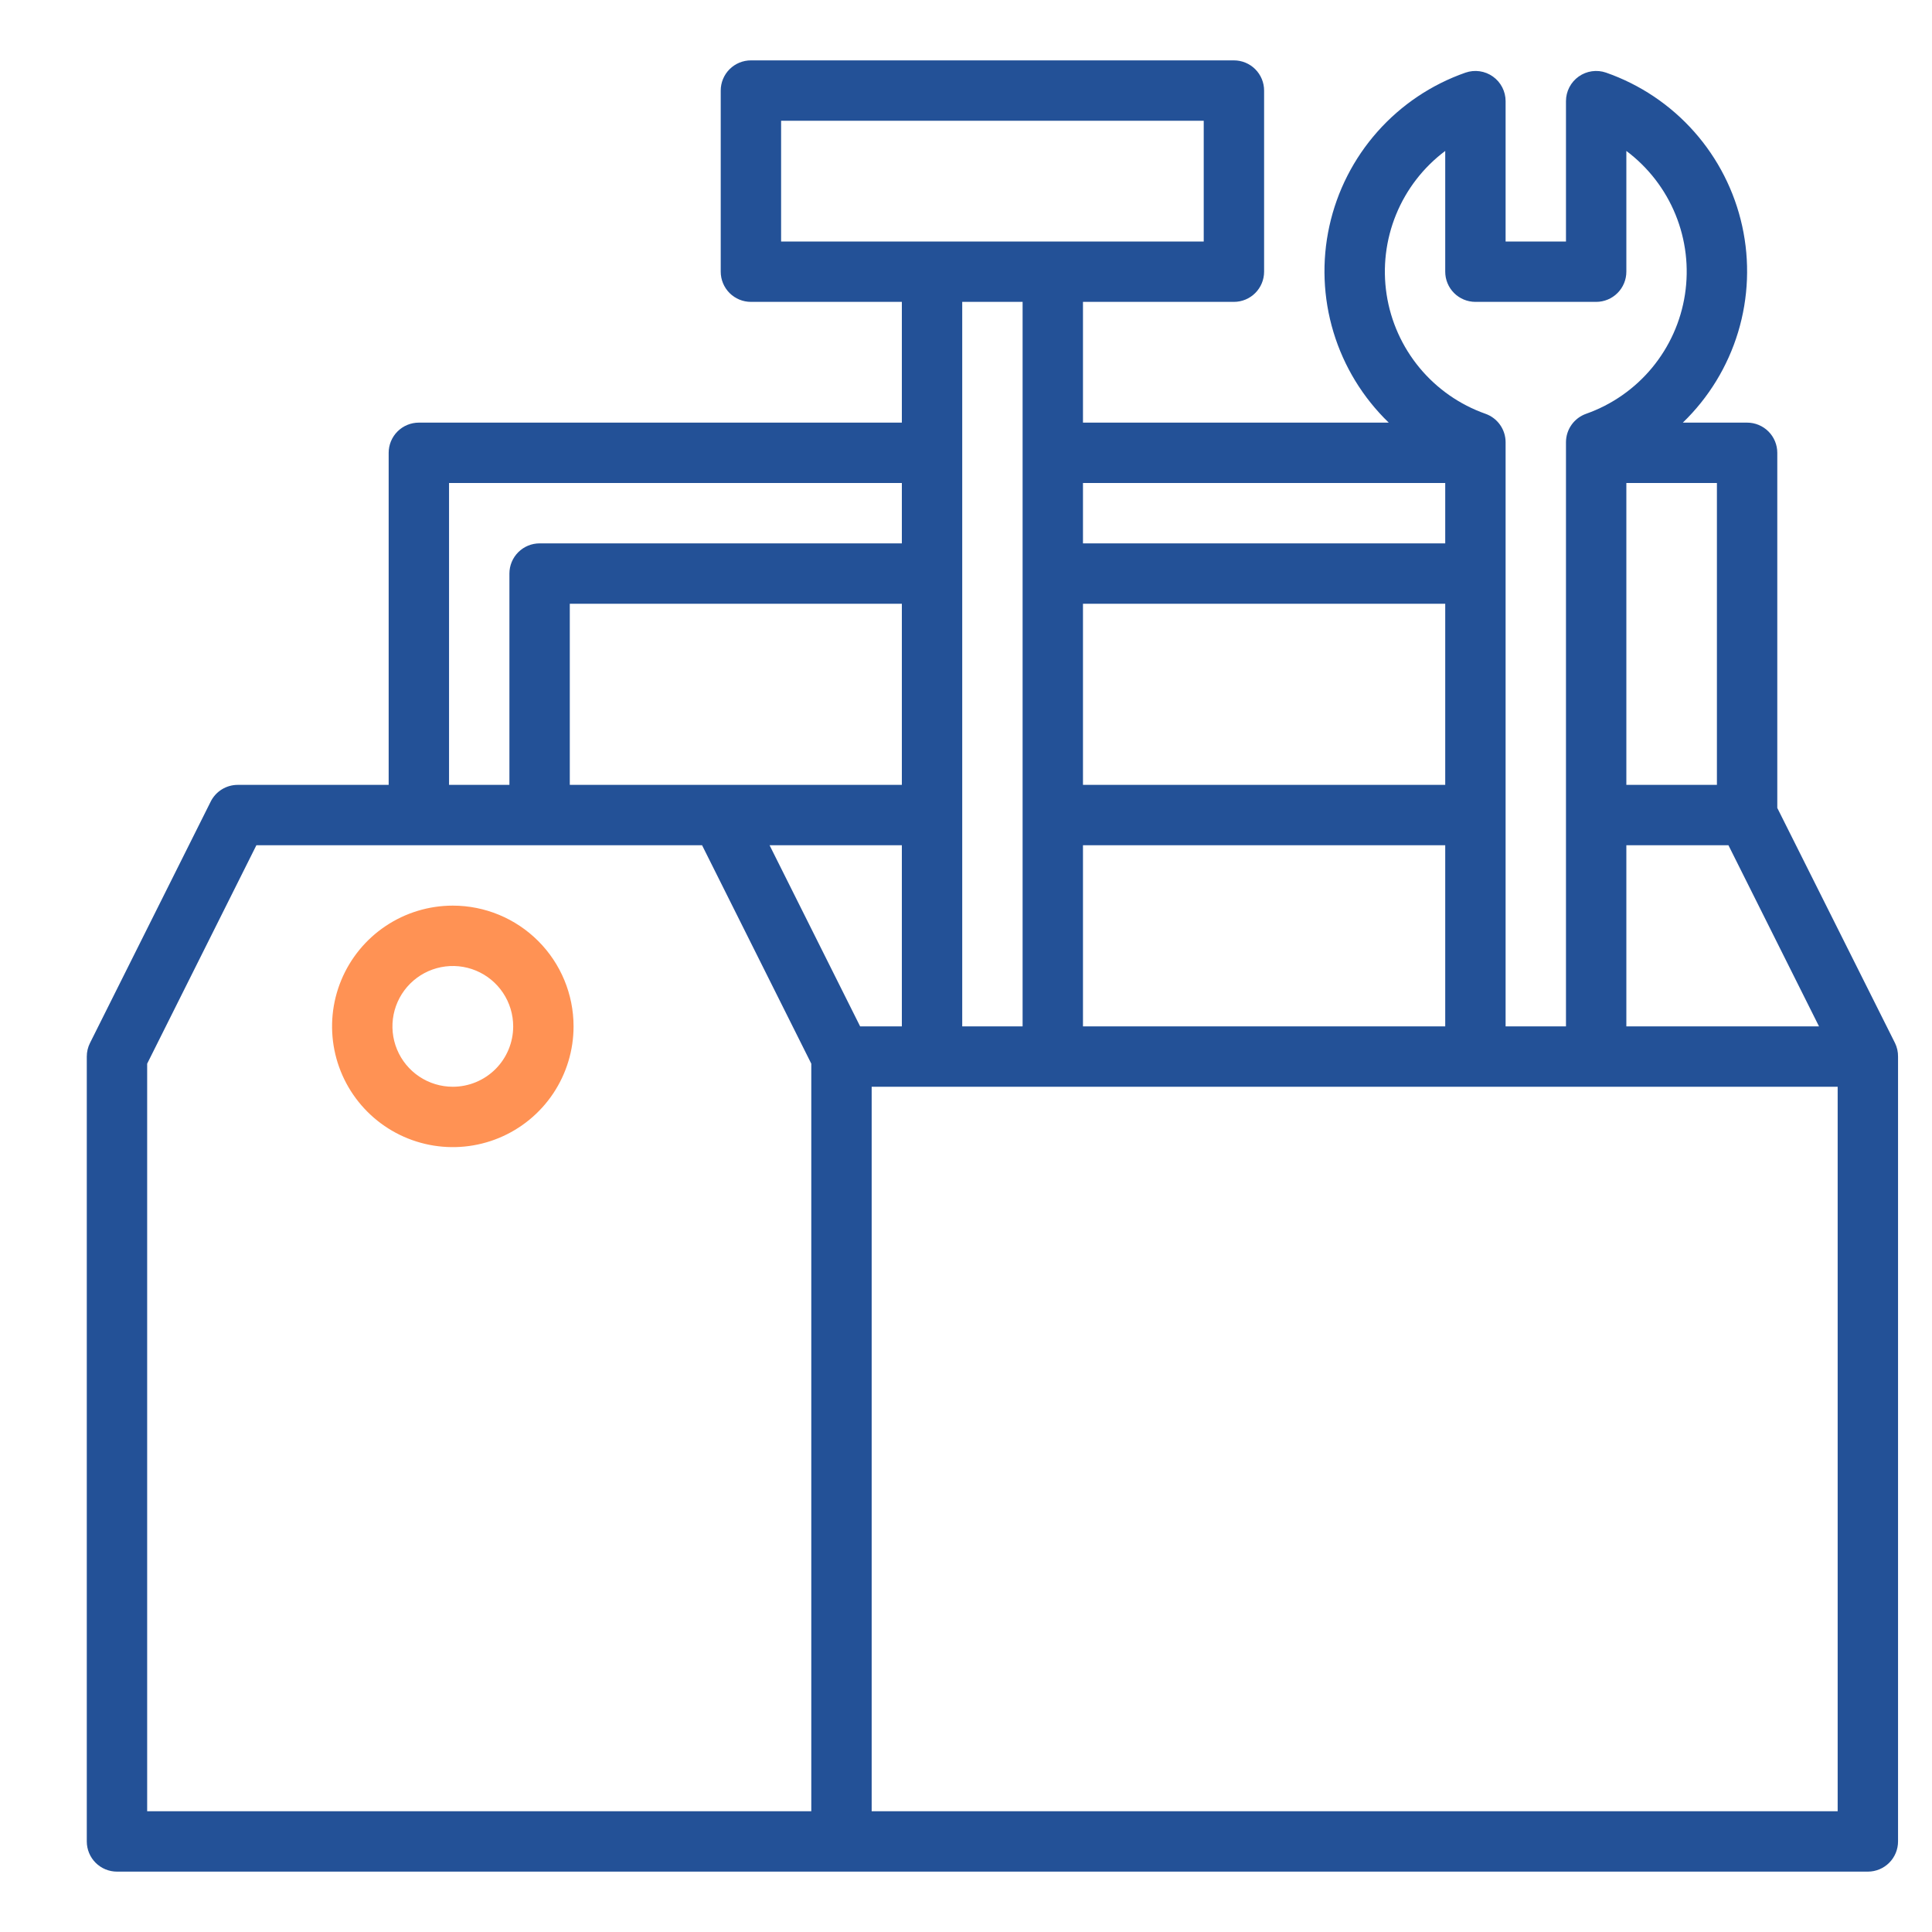
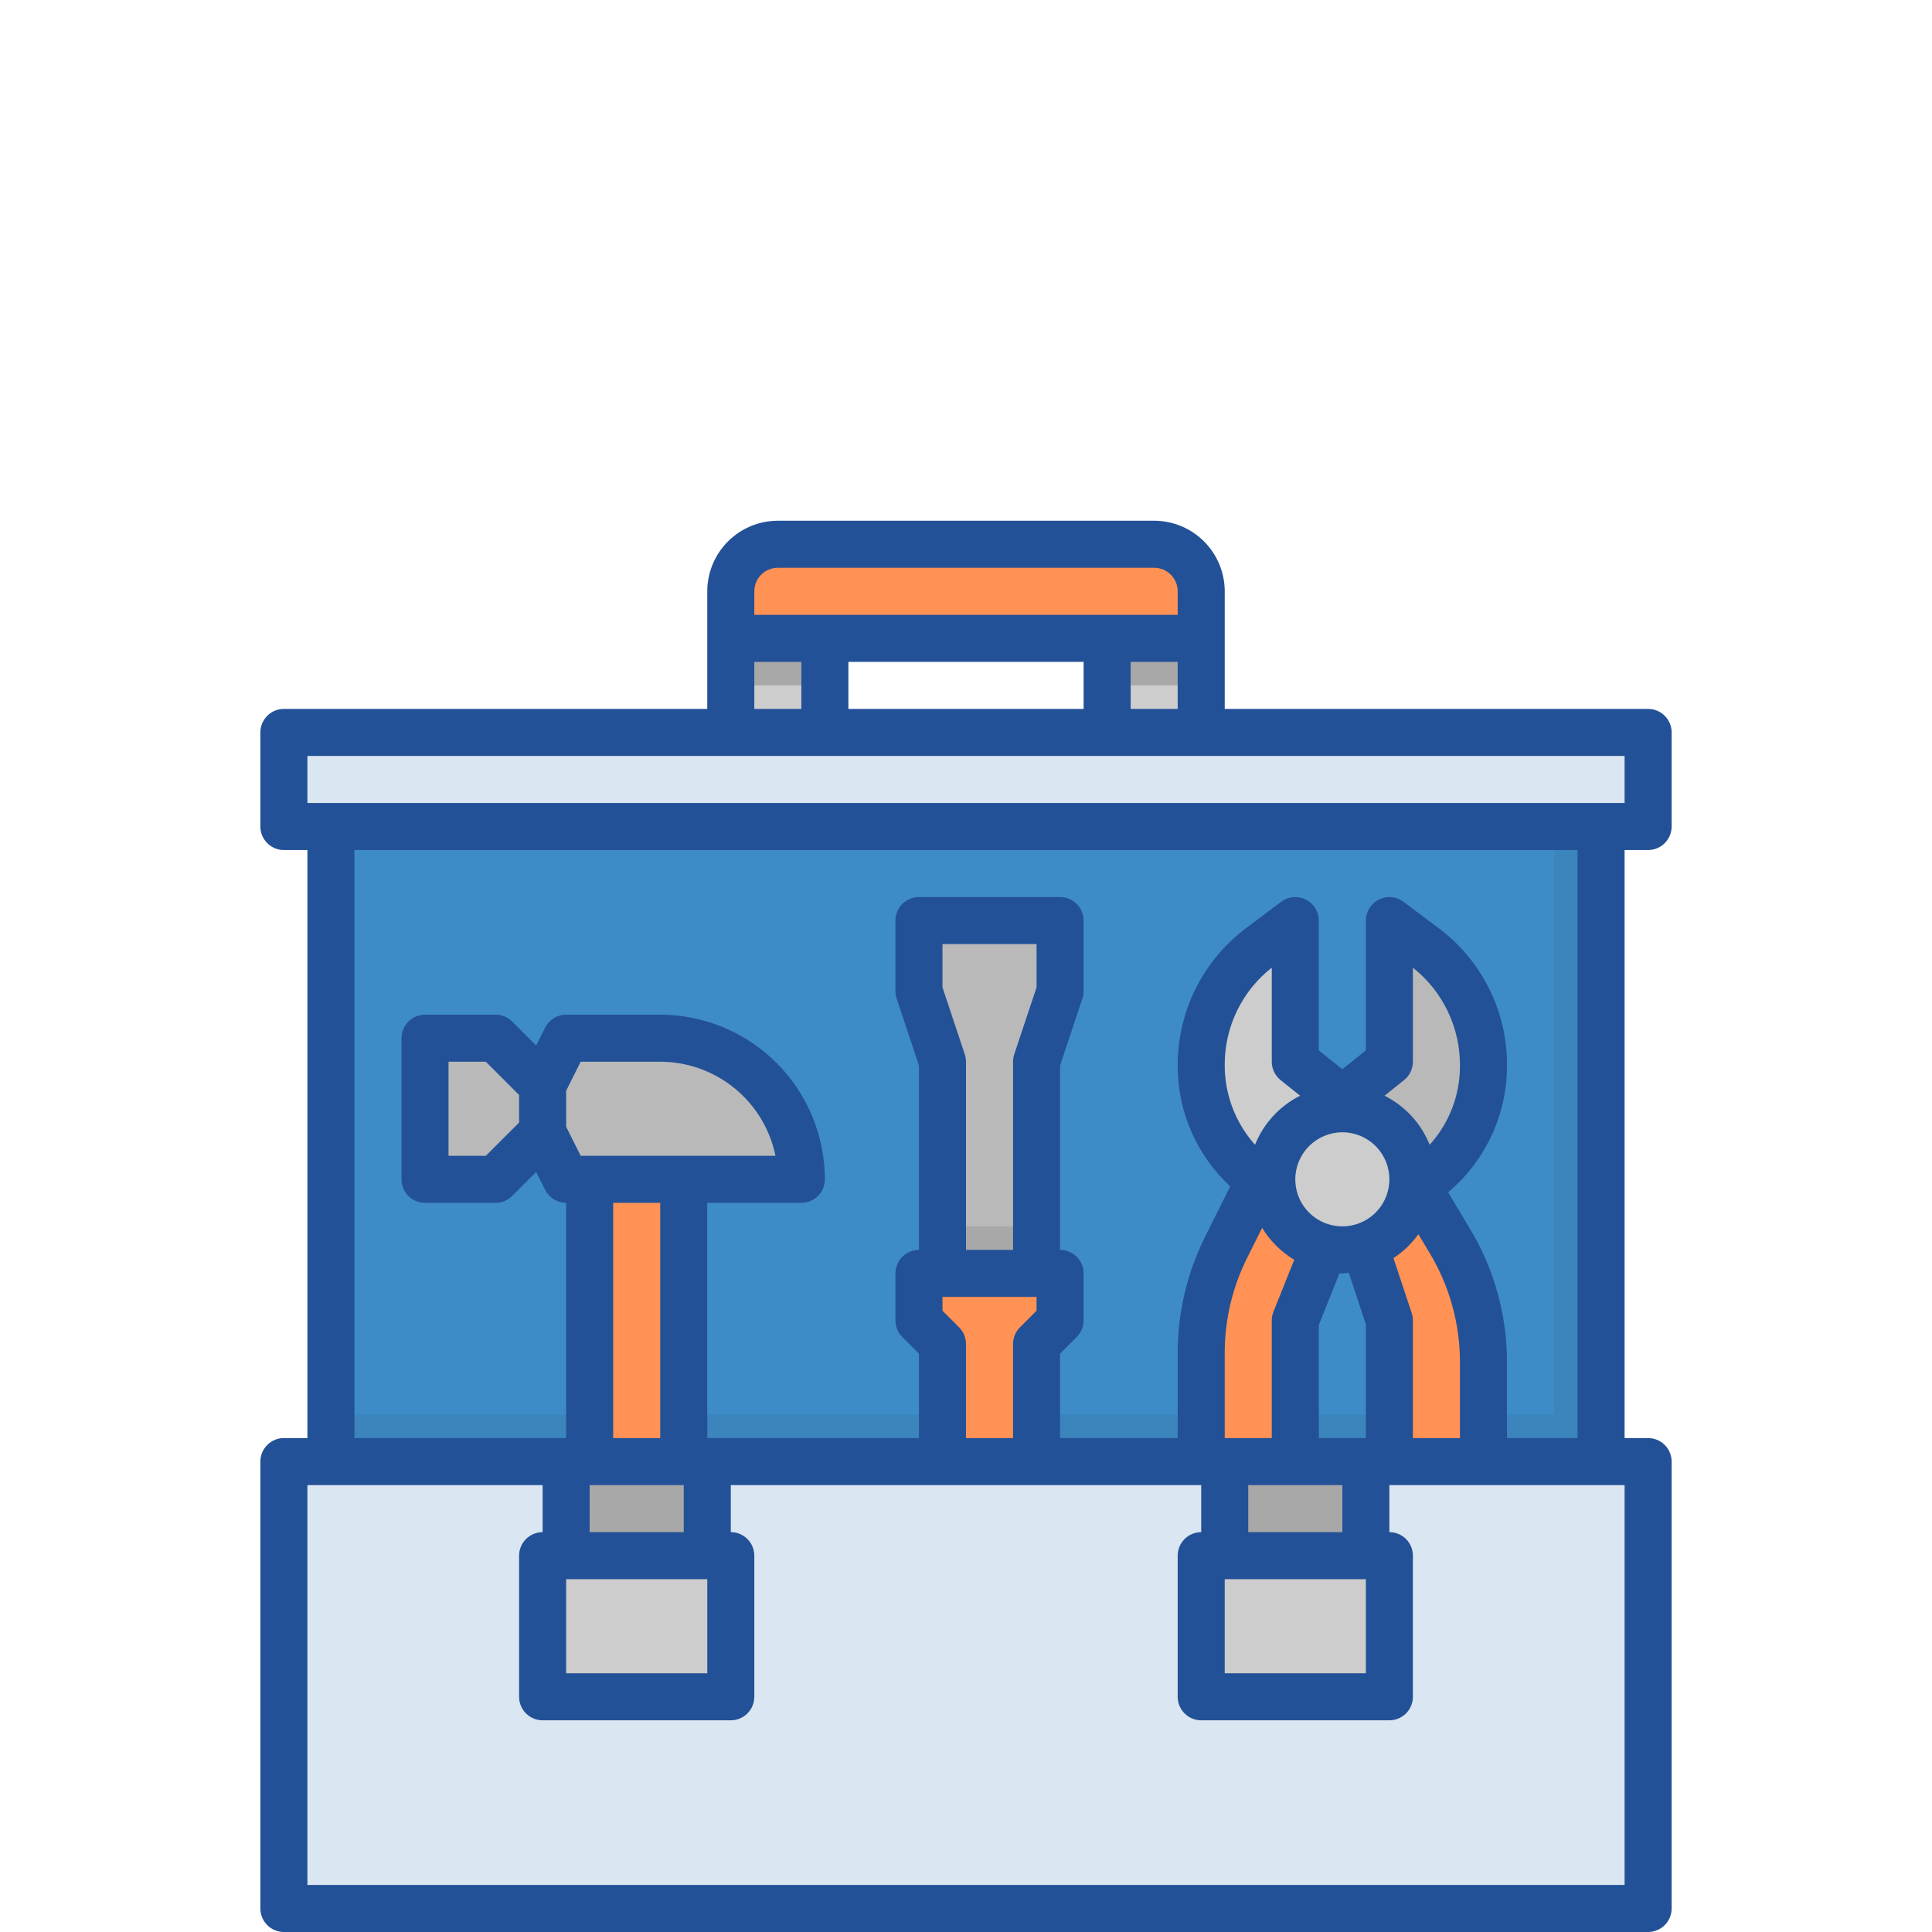
- <svg xmlns="http://www.w3.org/2000/svg" width="512" height="512" viewBox="0 0 512 512" fill="none">
-   <path d="M120 240C113.671 240 107.484 241.877 102.222 245.393C96.959 248.909 92.858 253.907 90.436 259.754C88.014 265.601 87.38 272.035 88.615 278.243C89.85 284.45 92.897 290.152 97.373 294.627C101.848 299.103 107.55 302.15 113.757 303.385C119.965 304.62 126.399 303.986 132.246 301.564C138.093 299.142 143.091 295.041 146.607 289.778C150.123 284.516 152 278.329 152 272C152 263.513 148.629 255.374 142.627 249.373C136.626 243.371 128.487 240 120 240ZM120 288C116.836 288 113.742 287.062 111.111 285.304C108.48 283.545 106.429 281.047 105.218 278.123C104.007 275.199 103.69 271.982 104.307 268.879C104.925 265.775 106.449 262.924 108.686 260.686C110.924 258.449 113.775 256.925 116.879 256.307C119.982 255.69 123.199 256.007 126.123 257.218C129.047 258.429 131.545 260.48 133.304 263.111C135.062 265.742 136 268.835 136 272C136 276.243 134.314 280.313 131.314 283.314C128.313 286.314 124.243 288 120 288Z" fill="#FF9254" />
-   <path d="M502.2 276.424L471 214.112V120C471 117.878 470.157 115.843 468.657 114.343C467.157 112.843 465.122 112 463 112H445.968C452.818 105.388 457.861 97.133 460.616 88.02C463.371 78.907 463.747 69.24 461.707 59.941C459.668 50.641 455.281 42.019 448.964 34.896C442.648 27.773 434.612 22.386 425.624 19.248C424.419 18.83 423.131 18.705 421.869 18.886C420.606 19.066 419.405 19.546 418.365 20.285C417.325 21.024 416.477 22.001 415.892 23.134C415.307 24.268 415.001 25.524 415 26.8V64H399V26.8C398.999 25.524 398.693 24.268 398.108 23.134C397.523 22.001 396.675 21.024 395.635 20.285C394.595 19.546 393.394 19.066 392.131 18.886C390.869 18.705 389.581 18.83 388.376 19.248C379.388 22.386 371.352 27.773 365.036 34.896C358.719 42.019 354.332 50.641 352.293 59.941C350.253 69.24 350.629 78.907 353.384 88.02C356.139 97.133 361.182 105.388 368.032 112H287V80H327C329.122 80 331.157 79.157 332.657 77.657C334.157 76.157 335 74.122 335 72V24C335 21.878 334.157 19.843 332.657 18.343C331.157 16.843 329.122 16 327 16H199C196.878 16 194.843 16.843 193.343 18.343C191.843 19.843 191 21.878 191 24V72C191 74.122 191.843 76.157 193.343 77.657C194.843 79.157 196.878 80 199 80H239V112H111C108.878 112 106.843 112.843 105.343 114.343C103.843 115.843 103 117.878 103 120V208H63C61.513 207.999 60.056 208.413 58.791 209.194C57.526 209.976 56.505 211.094 55.84 212.424L23.84 276.424C23.286 277.535 22.999 278.759 23 280V488C23 490.122 23.843 492.157 25.343 493.657C26.843 495.157 28.878 496 31 496H495C497.122 496 499.157 495.157 500.657 493.657C502.157 492.157 503 490.122 503 488V280C503.014 278.762 502.74 277.538 502.2 276.424ZM482.056 272H431V224H458.056L482.056 272ZM455 208H431V128H455V208ZM383 40V72C383 74.122 383.843 76.157 385.343 77.657C386.843 79.157 388.878 80 391 80H423C425.122 80 427.157 79.157 428.657 77.657C430.157 76.157 431 74.122 431 72V40C436.788 44.338 441.291 50.165 444.027 56.861C446.763 63.557 447.63 70.87 446.537 78.02C445.443 85.17 442.429 91.889 437.816 97.461C433.203 103.032 427.164 107.247 420.344 109.656C418.782 110.206 417.429 111.227 416.472 112.578C415.515 113.929 415 115.544 415 117.2V272H399V117.2C399 115.544 398.485 113.929 397.528 112.578C396.571 111.227 395.218 110.206 393.656 109.656C386.836 107.247 380.797 103.032 376.184 97.461C371.571 91.889 368.557 85.17 367.463 78.02C366.37 70.87 367.237 63.557 369.973 56.861C372.709 50.165 377.212 44.338 383 40V40ZM287 160H383V208H287V160ZM287 224H383V272H287V224ZM383 128V144H287V128H383ZM207 32H319V64H207V32ZM271 80V272H255V80H271ZM151 208V160H239V208H151ZM119 128H239V144H143C140.878 144 138.843 144.843 137.343 146.343C135.843 147.843 135 149.878 135 152V208H119V128ZM215 480H39V281.888L67.944 224H186.056L215 281.888V480ZM203.944 224H239V272H227.944L203.944 224ZM231 480V288H487V480H231Z" fill="#235197" />
+ <svg xmlns="http://www.w3.org/2000/svg" width="400" height="400" viewBox="0 0 400 400" fill="none">
+   <path d="M68.516 166.25H331.484V312.344H68.516V166.25Z" fill="#3B84BC" />
+   <path d="M68.516 166.25H321.745V292.865H68.516V166.25Z" fill="#3E8CC7" />
+   <path d="M58.776 302.604H341.224V395.13H58.776V302.604Z" fill="#DAE6F1" />
+   <path d="M58.776 151.641H341.224V171.12H58.776V151.641Z" fill="#DAE6F1" />
+   <path d="M161.042 112.682H238.958C241.541 112.682 244.019 113.708 245.845 115.535C247.672 117.362 248.698 119.839 248.698 122.422V132.161H151.302V122.422C151.302 119.839 152.328 117.362 154.155 115.535C155.981 113.708 158.459 112.682 161.042 112.682V112.682Z" fill="#FF9254" />
+   <path d="M151.302 132.161H170.781V151.641H151.302V132.161Z" fill="#A8A8A8" />
+   <path d="M229.219 132.161H248.698V151.641H229.219V132.161Z" fill="#A8A8A8" />
+   <path d="M117.214 302.604H146.432V322.083H117.214V302.604Z" fill="#A8A8A8" />
+   <path d="M112.344 322.083H151.302V351.302H112.344V322.083Z" fill="#CDCDCD" />
+   <path d="M253.568 302.604H282.786V322.083H253.568V302.604Z" fill="#A8A8A8" />
+   <path d="M117.214 317.214H146.432V322.083H117.214V317.214Z" fill="#9B9B9B" />
+   <path d="M253.568 317.214H282.786V322.083H253.568V317.214Z" fill="#9B9B9B" />
+   <path d="M248.698 322.083H287.656V351.302H248.698V322.083Z" fill="#CDCDCD" />
+   <path d="M122.083 244.167H141.562V302.604H122.083V244.167Z" fill="#FF9254" />
+   <path d="M122.083 244.167H141.562V253.906H122.083V244.167Z" fill="#FF9254" />
+   <path d="M136.693 214.948H117.214L112.344 224.687L102.604 214.948H87.995V244.167H102.604L112.344 234.427L117.214 244.167H165.911C165.911 236.417 162.833 228.985 157.353 223.506C151.874 218.026 144.442 214.948 136.693 214.948Z" fill="#CDCDCD" />
+   <path d="M136.693 219.818H117.214L112.344 229.557L102.604 219.818H87.995V244.167H102.604L112.344 234.427L117.214 244.167H165.473C164.326 237.362 160.807 231.183 155.538 226.726C150.27 222.269 143.594 219.821 136.693 219.818V219.818Z" fill="#B9B9B9" />
+   <path d="M214.609 302.604H195.13V278.255L190.26 273.385V263.646H219.479V273.385L214.609 278.255V302.604Z" fill="#FF9254" />
+   <path d="M214.609 263.646H195.13V219.818L190.26 205.208V190.599H219.479V205.208L214.609 219.818V263.646Z" fill="#B9B9B9" />
+   <path d="M268.177 302.604H248.698V280.011C248.698 272.451 250.458 264.995 253.839 258.233L263.307 239.297L277.917 249.037L268.177 273.385V302.604Z" fill="#FF9254" />
+   <path d="M307.135 302.604H287.656V273.385L277.917 244.167H292.526L300.196 256.95C304.737 264.518 307.136 273.179 307.135 282.005V302.604Z" fill="#FF9254" />
+   <path d="M307.135 220.742V220.295C307.135 215.611 306.045 210.991 303.95 206.801C301.855 202.611 298.814 198.967 295.066 196.157L287.656 190.599V219.818L263.307 239.297L277.917 258.776L296.622 243.188C299.913 240.446 302.56 237.014 304.377 233.135C306.194 229.256 307.136 225.025 307.135 220.742V220.742Z" fill="#B9B9B9" />
+   <path d="M277.917 258.776L259.211 243.188C255.921 240.446 253.273 237.014 251.456 233.135C249.64 229.256 248.698 225.025 248.698 220.742V220.295C248.698 215.611 249.789 210.991 251.883 206.801C253.978 202.611 257.02 198.967 260.767 196.157L268.177 190.599V219.818L287.656 235.401L277.917 258.776Z" fill="#CDCDCD" />
+   <path d="M195.13 253.906H214.609V263.646H195.13V253.906Z" fill="#A8A8A8" />
+   <path d="M277.917 258.776C285.985 258.776 292.526 252.235 292.526 244.167C292.526 236.098 285.985 229.557 277.917 229.557C269.848 229.557 263.307 236.098 263.307 244.167C263.307 252.235 269.848 258.776 277.917 258.776Z" fill="#CDCDCD" />
+   <path d="M122.083 292.865H131.823H141.562V302.604H122.083V292.865Z" fill="#FF9254" />
+   <path d="M195.13 292.865H214.609V302.604H195.13V292.865Z" fill="#FF9254" />
+   <path d="M248.698 292.865H268.177V302.604H248.698V292.865Z" fill="#FF9254" />
+   <path d="M287.656 292.865H307.135V302.604H287.656V292.865Z" fill="#FF9254" />
+   <path d="M190.26 190.599H219.479V195.469H190.26V190.599Z" fill="#CDCDCD" />
+   <path d="M151.302 141.901H170.781V151.641H151.302V141.901Z" fill="#CDCDCD" />
+   <path d="M229.219 141.901H248.698V151.641H229.219V141.901Z" fill="#CDCDCD" />
+   <path d="M341.224 146.771H253.568V122.422C253.563 118.549 252.023 114.835 249.284 112.096C246.545 109.357 242.832 107.817 238.958 107.812H161.042C157.168 107.817 153.455 109.357 150.716 112.096C147.977 114.835 146.437 118.549 146.432 122.422V146.771H58.776C57.484 146.771 56.246 147.284 55.333 148.197C54.419 149.11 53.906 150.349 53.906 151.641V171.12C53.906 172.411 54.419 173.65 55.333 174.563C56.246 175.477 57.484 175.99 58.776 175.99H63.646V297.734H58.776C57.484 297.734 56.246 298.247 55.333 299.161C54.419 300.074 53.906 301.313 53.906 302.604V395.13C53.906 396.422 54.419 397.66 55.333 398.574C56.246 399.487 57.484 400 58.776 400H341.224C342.515 400 343.754 399.487 344.667 398.574C345.581 397.66 346.094 396.422 346.094 395.13V302.604C346.094 301.313 345.581 300.074 344.667 299.161C343.754 298.247 342.515 297.734 341.224 297.734H336.354V175.99H341.224C342.515 175.99 343.754 175.477 344.667 174.563C345.581 173.65 346.094 172.411 346.094 171.12V151.641C346.094 150.349 345.581 149.11 344.667 148.197C343.754 147.284 342.515 146.771 341.224 146.771ZM175.651 146.771V137.031H224.349V146.771H175.651ZM234.089 137.031H243.828V146.771H234.089V137.031ZM156.172 122.422C156.173 121.131 156.686 119.892 157.599 118.979C158.512 118.066 159.75 117.553 161.042 117.552H238.958C240.25 117.553 241.488 118.066 242.401 118.979C243.314 119.892 243.827 121.131 243.828 122.422V127.292H156.172V122.422ZM156.172 137.031H165.911V146.771H156.172V137.031ZM336.354 390.26H63.646V307.474H112.344V317.214C111.052 317.214 109.814 317.727 108.9 318.64C107.987 319.553 107.474 320.792 107.474 322.083V351.302C107.474 352.594 107.987 353.832 108.9 354.746C109.814 355.659 111.052 356.172 112.344 356.172H151.302C152.594 356.172 153.832 355.659 154.746 354.746C155.659 353.832 156.172 352.594 156.172 351.302V322.083C156.172 320.792 155.659 319.553 154.746 318.64C153.832 317.727 152.594 317.214 151.302 317.214V307.474H248.698V317.214C247.406 317.214 246.168 317.727 245.254 318.64C244.341 319.553 243.828 320.792 243.828 322.083V351.302C243.828 352.594 244.341 353.832 245.254 354.746C246.168 355.659 247.406 356.172 248.698 356.172H287.656C288.948 356.172 290.186 355.659 291.1 354.746C292.013 353.832 292.526 352.594 292.526 351.302V322.083C292.526 320.792 292.013 319.553 291.1 318.64C290.186 317.727 288.948 317.214 287.656 317.214V307.474H336.354V390.26ZM120.224 239.297L117.214 233.276V225.839L120.224 219.818H136.693C142.304 219.824 147.741 221.765 152.088 225.314C156.435 228.862 159.425 233.801 160.555 239.297H120.224ZM126.953 249.036H136.693V297.734H126.953V249.036ZM117.214 326.953H146.432V346.432H117.214V326.953ZM141.562 317.214H122.083V307.474H141.562V317.214ZM199.748 218.277L195.13 204.417V195.469H214.609V204.417L209.992 218.275C209.825 218.772 209.74 219.293 209.74 219.818V258.776H200V219.818C199.999 219.294 199.914 218.774 199.748 218.277ZM198.573 274.812L195.13 271.369V268.516H214.609V271.369L211.166 274.812C210.714 275.264 210.355 275.801 210.11 276.392C209.866 276.982 209.74 277.616 209.74 278.255V297.734H200V278.255C200 277.616 199.874 276.982 199.629 276.392C199.384 275.801 199.026 275.264 198.573 274.812ZM265.133 223.622L269.174 226.855C264.928 228.989 261.608 232.601 259.838 237.011C255.737 232.419 253.501 226.461 253.568 220.305C253.577 216.458 254.458 212.663 256.145 209.206C257.832 205.749 260.281 202.72 263.307 200.345V219.818C263.307 220.548 263.471 221.269 263.787 221.928C264.104 222.586 264.564 223.165 265.133 223.622ZM302.266 297.734H292.526V273.385C292.525 272.864 292.442 272.345 292.279 271.85L288.501 260.48C290.512 259.164 292.263 257.488 293.666 255.537L296.002 259.44C300.102 266.251 302.267 274.052 302.266 282.003V297.734ZM253.568 326.953H282.786V346.432H253.568V326.953ZM277.917 317.214H258.437V307.474H277.917V317.214ZM273.047 297.734V274.322L277.343 263.588C277.538 263.594 277.72 263.649 277.917 263.649C278.371 263.649 278.797 263.545 279.244 263.515L282.786 274.177V297.734H273.047ZM277.917 234.427C279.843 234.427 281.726 234.998 283.328 236.068C284.929 237.139 286.178 238.66 286.915 240.439C287.652 242.219 287.845 244.177 287.469 246.067C287.093 247.956 286.166 249.691 284.804 251.054C283.441 252.416 281.706 253.343 279.817 253.719C277.927 254.095 275.969 253.902 274.189 253.165C272.41 252.428 270.889 251.179 269.818 249.578C268.748 247.976 268.177 246.093 268.177 244.167C268.18 241.585 269.208 239.109 271.033 237.283C272.859 235.458 275.335 234.43 277.917 234.427ZM295.996 237.014C294.227 232.602 290.907 228.989 286.66 226.855L290.7 223.622C291.27 223.165 291.73 222.586 292.046 221.928C292.362 221.269 292.526 220.548 292.526 219.818V200.343C295.598 202.776 298.073 205.879 299.761 209.415C301.449 212.951 302.306 216.827 302.266 220.745C302.266 226.758 300.031 232.556 295.996 237.014ZM258.22 260.412L261.311 254.208C262.957 256.92 265.24 259.189 267.961 260.819L263.655 271.578C263.426 272.153 263.308 272.766 263.307 273.385V297.734H253.568V280.01C253.573 273.205 255.166 266.494 258.219 260.412H258.22ZM326.615 297.734H312.005V282.003C312.007 272.286 309.362 262.753 304.354 254.427L299.822 246.852C303.687 243.601 306.784 239.535 308.89 234.945C310.997 230.355 312.061 225.355 312.005 220.305C311.993 214.863 310.72 209.499 308.285 204.632C305.851 199.766 302.322 195.529 297.976 192.256L290.578 186.703C289.855 186.16 288.994 185.83 288.094 185.749C287.193 185.668 286.287 185.839 285.478 186.243C284.67 186.648 283.989 187.269 283.514 188.039C283.038 188.808 282.786 189.695 282.786 190.599V217.478L277.917 221.37L273.047 217.478V190.599C273.047 189.695 272.795 188.808 272.32 188.039C271.844 187.269 271.164 186.648 270.355 186.243C269.546 185.839 268.64 185.668 267.74 185.749C266.839 185.83 265.979 186.16 265.255 186.703L257.856 192.253C253.462 195.583 249.906 199.893 247.47 204.839C245.035 209.785 243.788 215.232 243.828 220.745C243.828 225.417 244.793 230.04 246.663 234.322C248.534 238.604 251.269 242.453 254.698 245.628L249.506 256.05C245.781 263.488 243.837 271.691 243.828 280.01V297.734H219.479V280.271L222.922 276.828C223.375 276.376 223.733 275.84 223.978 275.249C224.223 274.658 224.349 274.025 224.349 273.385V263.646C224.349 262.354 223.836 261.116 222.923 260.202C222.009 259.289 220.771 258.776 219.479 258.776V220.609L224.097 206.751C224.263 206.254 224.349 205.733 224.349 205.208V190.599C224.349 189.307 223.836 188.069 222.923 187.155C222.009 186.242 220.771 185.729 219.479 185.729H190.26C188.969 185.729 187.73 186.242 186.817 187.155C185.904 188.069 185.391 189.307 185.391 190.599V205.208C185.391 205.732 185.476 206.252 185.643 206.749L190.26 220.609V258.776C188.969 258.776 187.73 259.289 186.817 260.202C185.904 261.116 185.391 262.354 185.391 263.646V273.385C185.391 274.025 185.517 274.658 185.761 275.249C186.006 275.84 186.365 276.376 186.817 276.828L190.26 280.271V297.734H146.432V249.036H165.911C167.203 249.036 168.442 248.523 169.355 247.61C170.268 246.697 170.781 245.458 170.781 244.167C170.77 235.129 167.175 226.465 160.785 220.075C154.394 213.684 145.73 210.089 136.693 210.078H117.214C116.309 210.078 115.423 210.33 114.653 210.805C113.884 211.281 113.262 211.961 112.858 212.77L111.009 216.467L106.047 211.505C105.595 211.053 105.058 210.694 104.468 210.449C103.877 210.204 103.244 210.078 102.604 210.078H87.995C86.703 210.078 85.465 210.591 84.551 211.504C83.638 212.418 83.125 213.656 83.125 214.948V244.167C83.125 245.458 83.638 246.697 84.551 247.61C85.465 248.523 86.703 249.036 87.995 249.036H102.604C103.244 249.037 103.877 248.911 104.468 248.666C105.058 248.421 105.595 248.062 106.047 247.61L111.009 242.648L112.858 246.345C113.262 247.154 113.884 247.834 114.653 248.309C115.423 248.785 116.309 249.037 117.214 249.036V297.734H73.385V175.99H326.615V297.734ZM100.588 239.297H92.865V219.818H100.588L107.474 226.704V232.411L100.588 239.297ZM336.354 166.25H63.646V156.51H336.354V166.25Z" fill="#235197" />
</svg>
